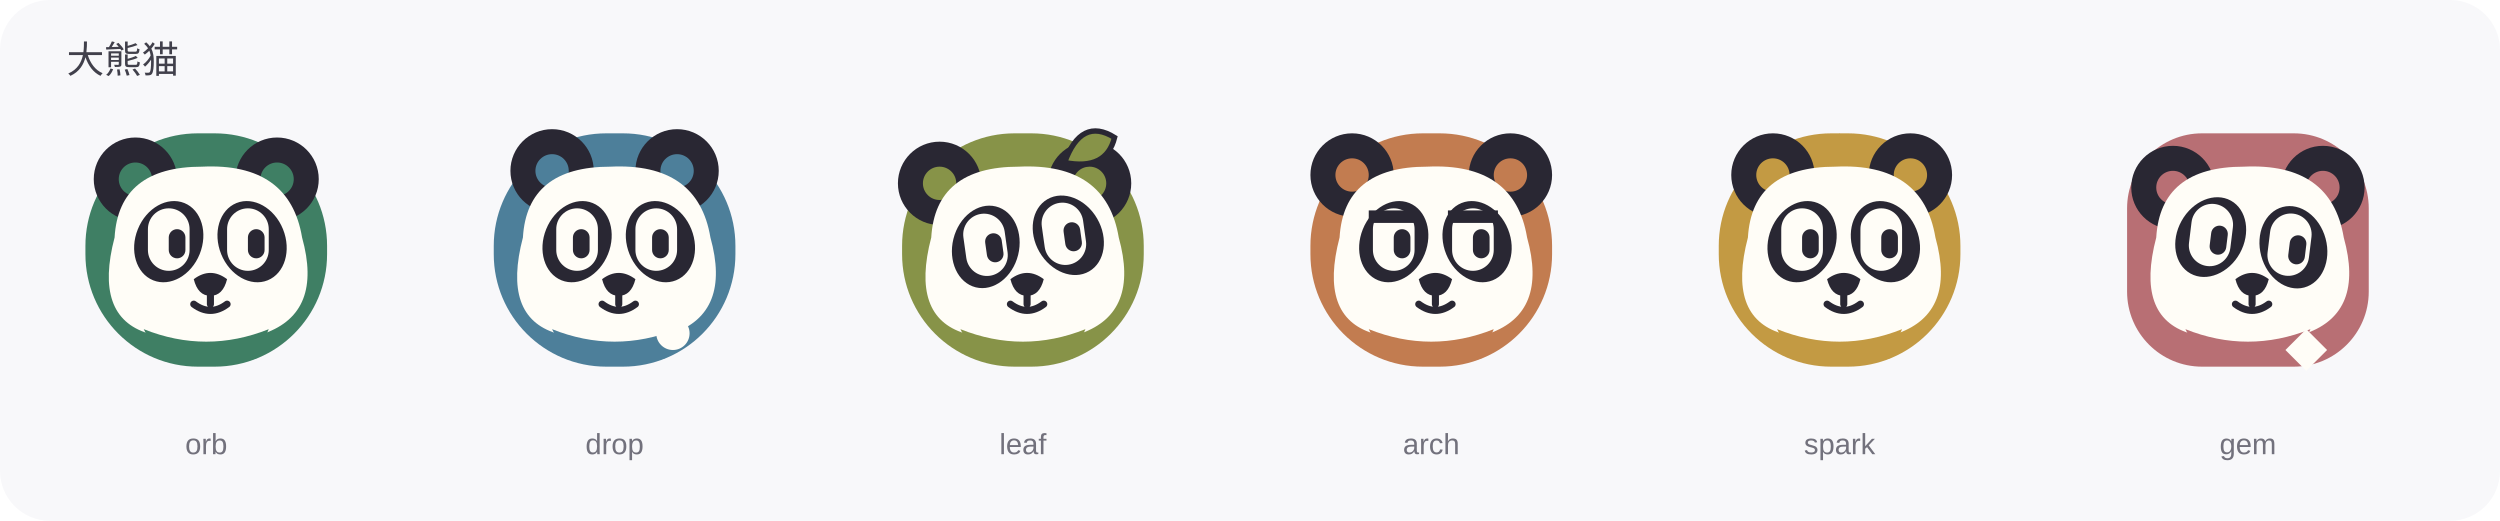
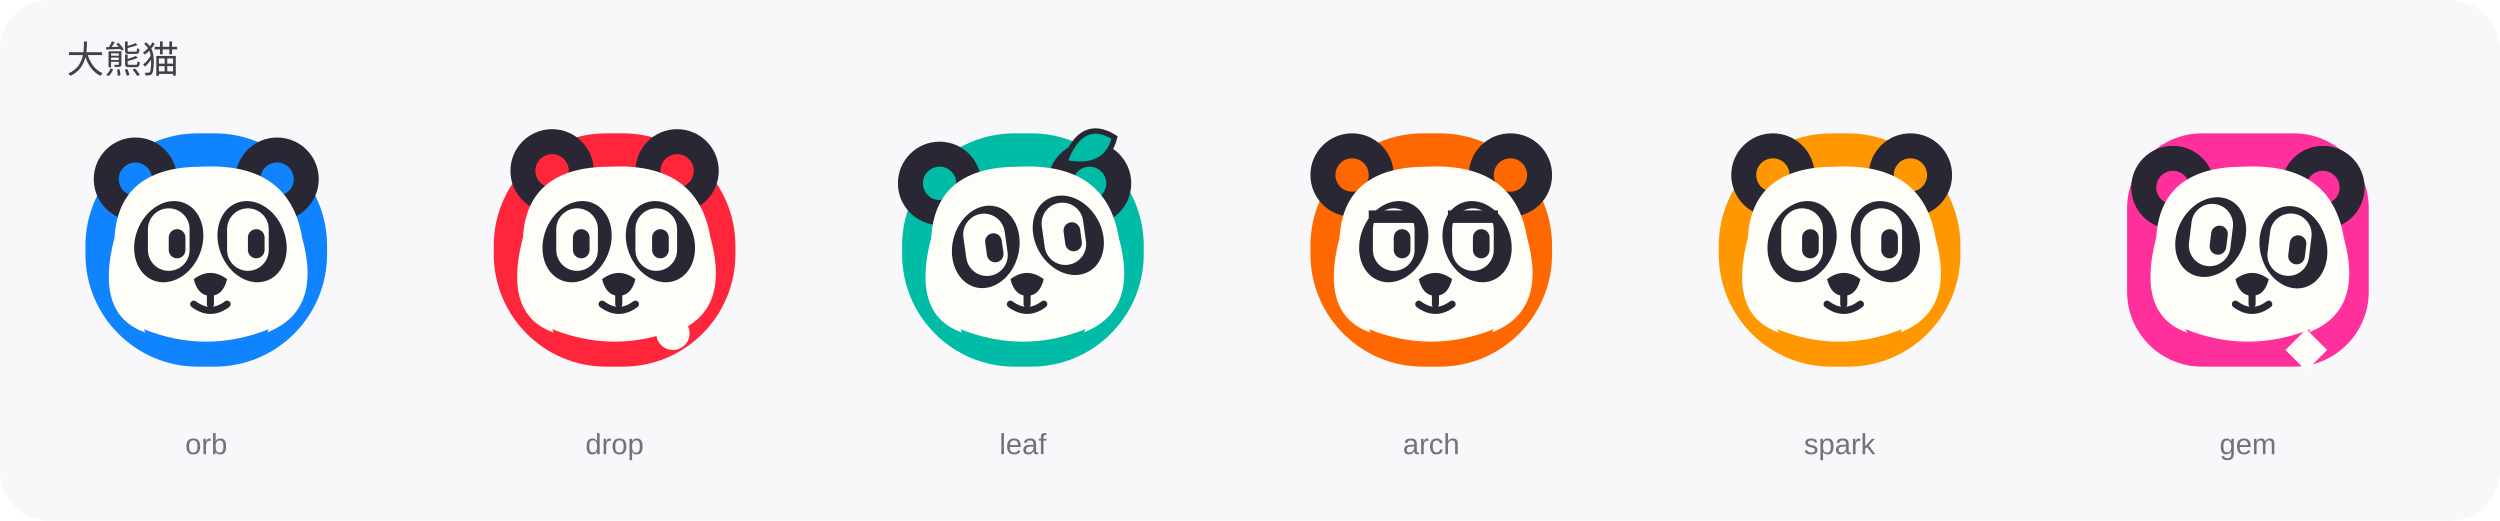
<svg xmlns="http://www.w3.org/2000/svg" width="1200" height="250" viewBox="0 0 1200 250">
  <rect width="1200" height="250" rx="24" fill="#f8f8fa" />
  <text x="32" y="35" fill="#41404b" font-family="Arial,PingFang SC,sans-serif" font-size="18">大熊猫</text>
  <g transform="translate(35 54) scale(2)">
-     <rect x="3" y="5" width="58" height="56" rx="27" fill="#3F7F64" />
+     <rect x="3" y="5" width="58" height="56" rx="27" fill="#1084FE" />
    <circle cx="15" cy="16" r="10" fill="#292733" />
    <circle cx="49" cy="16" r="10" fill="#292733" />
-     <circle cx="15" cy="16" r="4" fill="#3F7F64" />
-     <circle cx="49" cy="16" r="4" fill="#3F7F64" />
+     <circle cx="15" cy="16" r="4" fill="#1084FE" />
+     <circle cx="49" cy="16" r="4" fill="#1084FE" />
    <path d="M10 30Q11 13 31 13Q52 12 55 30Q60 48 46 53Q32 59 18 53Q5 49 10 30Z" fill="#fffdf7" />
    <g class="avatar-eyes" transform="rotate(0 32 31)">
      <g fill="#292733">
        <ellipse cx="23" cy="31" rx="8" ry="10" transform="rotate(22 23 31)" />
        <ellipse cx="43" cy="31" rx="8" ry="10" transform="rotate(-22 43 31)" />
      </g>
      <rect x="18" y="23" width="10" height="15" rx="5" fill="#fffdf7" />
      <rect x="37" y="23" width="10" height="15" rx="5" fill="#fffdf7" />
      <g fill="#292733">
        <rect x="23" y="28" width="4" height="7" rx="2" />
        <rect x="42" y="28" width="4" height="7" rx="2" />
      </g>
    </g>
    <path d="M29 40Q33 37 37 40Q36 44 33 44Q30 44 29 40Z" fill="#292733" />
    <path d="M33 44V46M29 46Q33 49 37 46" fill="none" stroke="#292733" stroke-width="1.7" stroke-linecap="round" />
-     <path d="M17 52Q32 58 47 52L44 59Q31 63 20 58Z" fill="#3F7F64" />
+     <path d="M17 52Q32 58 47 52L44 59Q31 63 20 58Z" fill="#1084FE" />
  </g>
  <text x="99" y="218" text-anchor="middle" fill="#72717c" font-family="Arial,sans-serif" font-size="14">orb</text>
  <g transform="translate(231 54) scale(2)">
-     <rect x="3" y="5" width="58" height="56" rx="27" fill="#4D7F9A" />
+     <rect x="3" y="5" width="58" height="56" rx="27" fill="#FF263C" />
    <circle cx="17" cy="14" r="10" fill="#292733" />
    <circle cx="47" cy="14" r="10" fill="#292733" />
-     <circle cx="17" cy="14" r="4" fill="#4D7F9A" />
-     <circle cx="47" cy="14" r="4" fill="#4D7F9A" />
+     <circle cx="17" cy="14" r="4" fill="#FF263C" />
+     <circle cx="47" cy="14" r="4" fill="#FF263C" />
    <path d="M10 30Q11 13 31 13Q52 12 55 30Q60 48 46 53Q32 59 18 53Q5 49 10 30Z" fill="#fffdf7" />
    <g class="avatar-eyes" transform="rotate(0 32 31)">
      <g fill="#292733">
        <ellipse cx="23" cy="31" rx="8" ry="10" transform="rotate(22 23 31)" />
        <ellipse cx="43" cy="31" rx="8" ry="10" transform="rotate(-22 43 31)" />
      </g>
      <rect x="18" y="23" width="10" height="15" rx="5" fill="#fffdf7" />
      <rect x="37" y="23" width="10" height="15" rx="5" fill="#fffdf7" />
      <g fill="#292733">
        <rect x="22" y="28" width="4" height="7" rx="2" />
        <rect x="41" y="28" width="4" height="7" rx="2" />
      </g>
    </g>
    <path d="M29 40Q33 37 37 40Q36 44 33 44Q30 44 29 40Z" fill="#292733" />
    <path d="M33 44V46M29 46Q33 49 37 46" fill="none" stroke="#292733" stroke-width="1.7" stroke-linecap="round" />
-     <path d="M17 52Q32 58 47 52L44 59Q31 63 20 58Z" fill="#4D7F9A" />
+     <path d="M17 52Q32 58 47 52L44 59Q31 63 20 58Z" fill="#FF263C" />
    <circle cx="46" cy="53" r="4" fill="#fffdf7" />
  </g>
  <text x="295" y="218" text-anchor="middle" fill="#72717c" font-family="Arial,sans-serif" font-size="14">drop</text>
  <g transform="translate(427 54) scale(2)">
-     <rect x="3" y="5" width="58" height="56" rx="27" fill="#879348" />
+     <rect x="3" y="5" width="58" height="56" rx="27" fill="#00BCA6" />
    <circle cx="12" cy="17" r="10" fill="#292733" />
    <circle cx="48" cy="17" r="10" fill="#292733" />
-     <circle cx="12" cy="17" r="4" fill="#879348" />
-     <circle cx="48" cy="17" r="4" fill="#879348" />
+     <circle cx="12" cy="17" r="4" fill="#00BCA6" />
+     <circle cx="48" cy="17" r="4" fill="#00BCA6" />
    <path d="M10 30Q11 13 31 13Q52 12 55 30Q60 48 46 53Q32 59 18 53Q5 49 10 30Z" fill="#fffdf7" />
    <g class="avatar-eyes" transform="rotate(-8 32 31)">
      <g fill="#292733">
        <ellipse cx="23" cy="31" rx="8" ry="10" transform="rotate(22 23 31)" />
        <ellipse cx="43" cy="31" rx="8" ry="10" transform="rotate(-22 43 31)" />
      </g>
      <rect x="18" y="23" width="10" height="15" rx="5" fill="#fffdf7" />
      <rect x="37" y="23" width="10" height="15" rx="5" fill="#fffdf7" />
      <g fill="#292733">
        <rect x="23" y="28" width="4" height="7" rx="2" />
        <rect x="42" y="28" width="4" height="7" rx="2" />
      </g>
    </g>
    <path d="M29 40Q33 37 37 40Q36 44 33 44Q30 44 29 40Z" fill="#292733" />
    <path d="M33 44V46M29 46Q33 49 37 46" fill="none" stroke="#292733" stroke-width="1.7" stroke-linecap="round" />
-     <path d="M17 52Q32 58 47 52L44 59Q31 63 20 58Z" fill="#879348" />
-     <path d="M42 12Q46 1 54 6Q52 14 42 12Z" fill="#879348" stroke="#292733" stroke-width="1.3" />
+     <path d="M17 52Q32 58 47 52L44 59Q31 63 20 58Z" fill="#00BCA6" />
+     <path d="M42 12Q46 1 54 6Q52 14 42 12Z" fill="#00BCA6" stroke="#292733" stroke-width="1.3" />
  </g>
  <text x="491" y="218" text-anchor="middle" fill="#72717c" font-family="Arial,sans-serif" font-size="14">leaf</text>
  <g transform="translate(623 54) scale(2)">
-     <rect x="3" y="5" width="58" height="56" rx="27" fill="#C27C50" />
+     <rect x="3" y="5" width="58" height="56" rx="27" fill="#FF6700" />
    <circle cx="13" cy="15" r="10" fill="#292733" />
    <circle cx="51" cy="15" r="10" fill="#292733" />
-     <circle cx="13" cy="15" r="4" fill="#C27C50" />
-     <circle cx="51" cy="15" r="4" fill="#C27C50" />
+     <circle cx="13" cy="15" r="4" fill="#FF6700" />
+     <circle cx="51" cy="15" r="4" fill="#FF6700" />
    <path d="M10 30Q11 13 31 13Q52 12 55 30Q60 48 46 53Q32 59 18 53Q5 49 10 30Z" fill="#fffdf7" />
    <g class="avatar-eyes" transform="rotate(0 32 31)">
      <g fill="#292733">
        <ellipse cx="23" cy="31" rx="8" ry="10" transform="rotate(22 23 31)" />
        <ellipse cx="43" cy="31" rx="8" ry="10" transform="rotate(-22 43 31)" />
      </g>
      <rect x="18" y="23" width="10" height="15" rx="5" fill="#fffdf7" />
      <rect x="37" y="23" width="10" height="15" rx="5" fill="#fffdf7" />
      <g fill="#292733">
        <rect x="23" y="28" width="4" height="7" rx="2" />
        <rect x="42" y="28" width="4" height="7" rx="2" />
      </g>
      <path d="M17 25H29M36 25H48" stroke="#292733" stroke-width="3" />
    </g>
    <path d="M29 40Q33 37 37 40Q36 44 33 44Q30 44 29 40Z" fill="#292733" />
    <path d="M33 44V46M29 46Q33 49 37 46" fill="none" stroke="#292733" stroke-width="1.7" stroke-linecap="round" />
-     <path d="M17 52Q32 58 47 52L44 59Q31 63 20 58Z" fill="#C27C50" />
+     <path d="M17 52Q32 58 47 52L44 59Q31 63 20 58Z" fill="#FF6700" />
  </g>
  <text x="687" y="218" text-anchor="middle" fill="#72717c" font-family="Arial,sans-serif" font-size="14">arch</text>
  <g transform="translate(819 54) scale(2)">
-     <rect x="3" y="5" width="58" height="56" rx="27" fill="#C39A43" />
+     <rect x="3" y="5" width="58" height="56" rx="27" fill="#FF9800" />
    <circle cx="16" cy="15" r="10" fill="#292733" />
    <circle cx="49" cy="15" r="10" fill="#292733" />
-     <circle cx="16" cy="15" r="4" fill="#C39A43" />
-     <circle cx="49" cy="15" r="4" fill="#C39A43" />
+     <circle cx="16" cy="15" r="4" fill="#FF9800" />
+     <circle cx="49" cy="15" r="4" fill="#FF9800" />
    <path d="M10 30Q11 13 31 13Q52 12 55 30Q60 48 46 53Q32 59 18 53Q5 49 10 30Z" fill="#fffdf7" />
    <g class="avatar-eyes" transform="rotate(0 32 31)">
      <g fill="#292733">
        <ellipse cx="23" cy="31" rx="8" ry="10" transform="rotate(22 23 31)" />
        <ellipse cx="43" cy="31" rx="8" ry="10" transform="rotate(-22 43 31)" />
      </g>
      <rect x="18" y="23" width="10" height="15" rx="5" fill="#fffdf7" />
      <rect x="37" y="23" width="10" height="15" rx="5" fill="#fffdf7" />
      <g fill="#292733">
        <rect x="23" y="28" width="4" height="7" rx="2" />
        <rect x="42" y="28" width="4" height="7" rx="2" />
      </g>
    </g>
    <path d="M29 40Q33 37 37 40Q36 44 33 44Q30 44 29 40Z" fill="#292733" />
    <path d="M33 44V46M29 46Q33 49 37 46" fill="none" stroke="#292733" stroke-width="1.7" stroke-linecap="round" />
-     <path d="M17 52Q32 58 47 52L44 59Q31 63 20 58Z" fill="#C39A43" />
-     <path d="M28 12L32 5L36 12" fill="#C39A43" />
+     <path d="M17 52Q32 58 47 52L44 59Q31 63 20 58Z" fill="#FF9800" />
+     <path d="M28 12L32 5L36 12" fill="#FF9800" />
  </g>
  <text x="883" y="218" text-anchor="middle" fill="#72717c" font-family="Arial,sans-serif" font-size="14">spark</text>
  <g transform="translate(1015 54) scale(2)">
-     <rect x="3" y="5" width="58" height="56" rx="18" fill="#B86F74" />
+     <rect x="3" y="5" width="58" height="56" rx="18" fill="#FF309B" />
    <circle cx="14" cy="18" r="10" fill="#292733" />
    <circle cx="50" cy="18" r="10" fill="#292733" />
-     <circle cx="14" cy="18" r="4" fill="#B86F74" />
-     <circle cx="50" cy="18" r="4" fill="#B86F74" />
+     <circle cx="14" cy="18" r="4" fill="#FF309B" />
+     <circle cx="50" cy="18" r="4" fill="#FF309B" />
    <path d="M10 30Q11 13 31 13Q52 12 55 30Q60 48 46 53Q32 59 18 53Q5 49 10 30Z" fill="#fffdf7" />
    <g class="avatar-eyes" transform="rotate(7 32 31)">
      <g fill="#292733">
        <ellipse cx="23" cy="31" rx="8" ry="10" transform="rotate(22 23 31)" />
        <ellipse cx="43" cy="31" rx="8" ry="10" transform="rotate(-22 43 31)" />
      </g>
      <rect x="18" y="23" width="10" height="15" rx="5" fill="#fffdf7" />
      <rect x="37" y="23" width="10" height="15" rx="5" fill="#fffdf7" />
      <g fill="#292733">
        <rect x="23" y="28" width="4" height="7" rx="2" />
        <rect x="42" y="28" width="4" height="7" rx="2" />
      </g>
    </g>
    <path d="M29 40Q33 37 37 40Q36 44 33 44Q30 44 29 40Z" fill="#292733" />
    <path d="M33 44V46M29 46Q33 49 37 46" fill="none" stroke="#292733" stroke-width="1.7" stroke-linecap="round" />
-     <path d="M17 52Q32 58 47 52L44 59Q31 63 20 58Z" fill="#B86F74" />
+     <path d="M17 52Q32 58 47 52L44 59Q31 63 20 58Z" fill="#FF309B" />
    <path d="M46 52L51 57L46 62L41 57Z" fill="#fffdf7" />
  </g>
  <text x="1079" y="218" text-anchor="middle" fill="#72717c" font-family="Arial,sans-serif" font-size="14">gem</text>
</svg>
